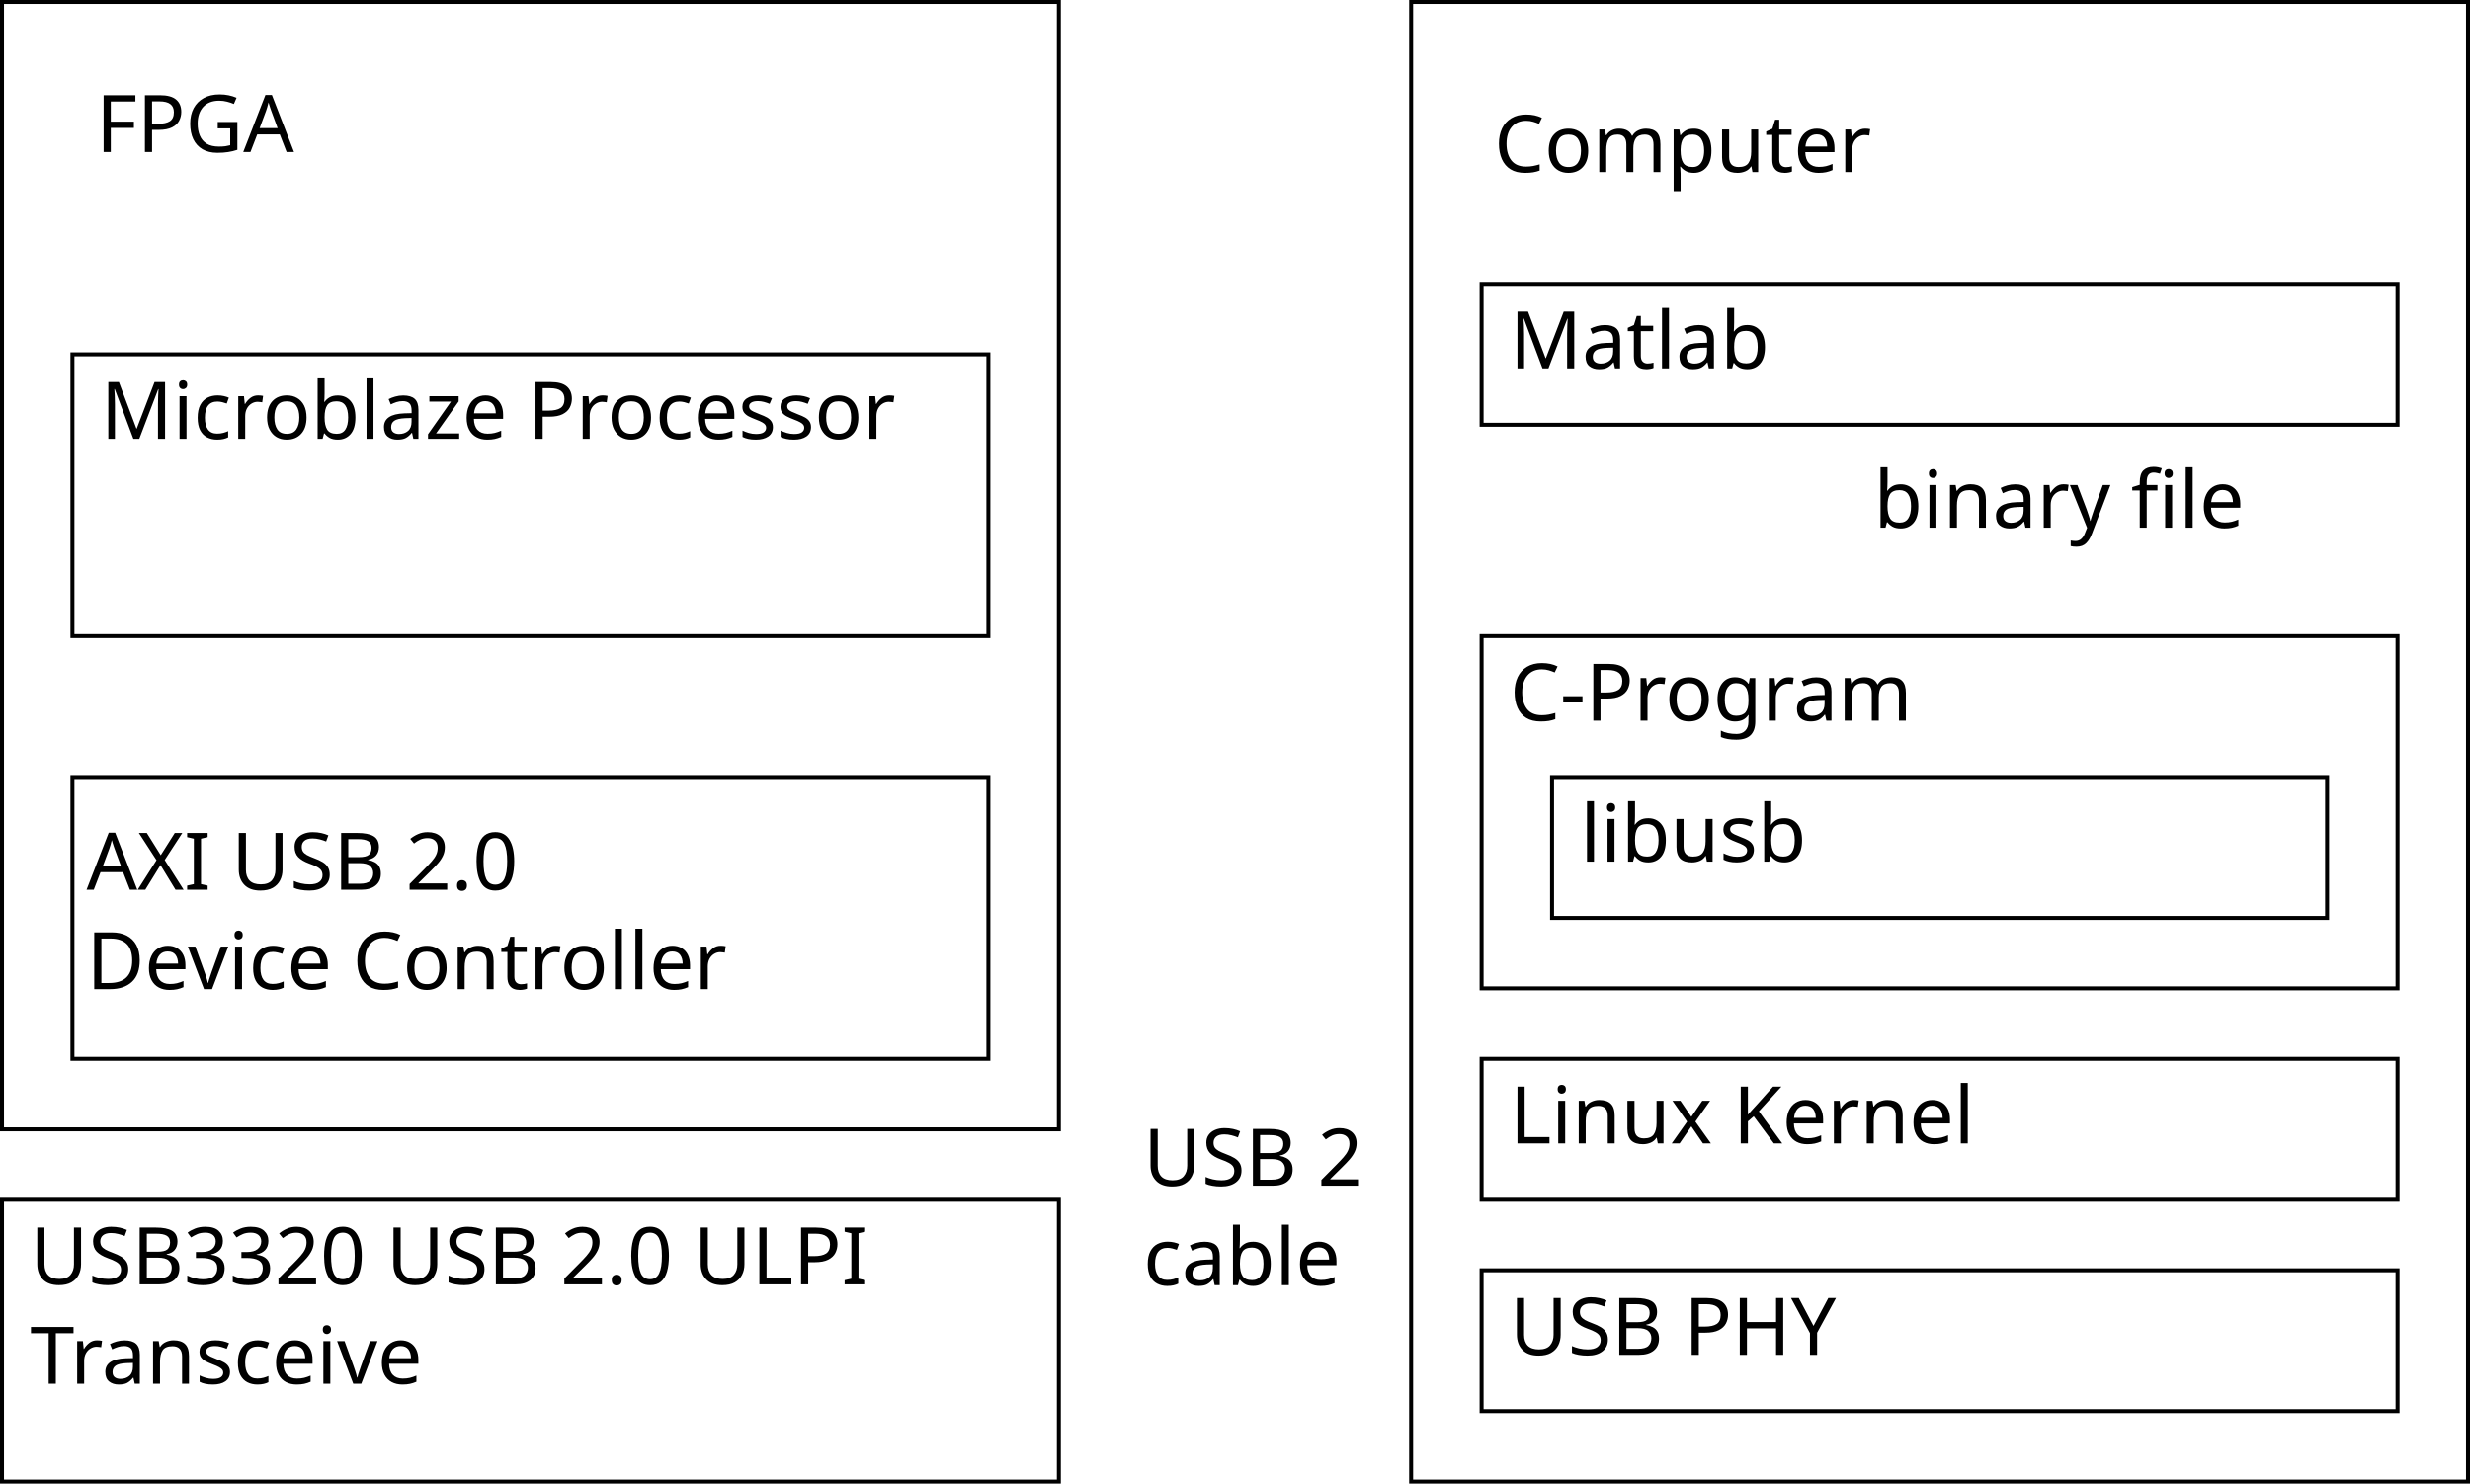
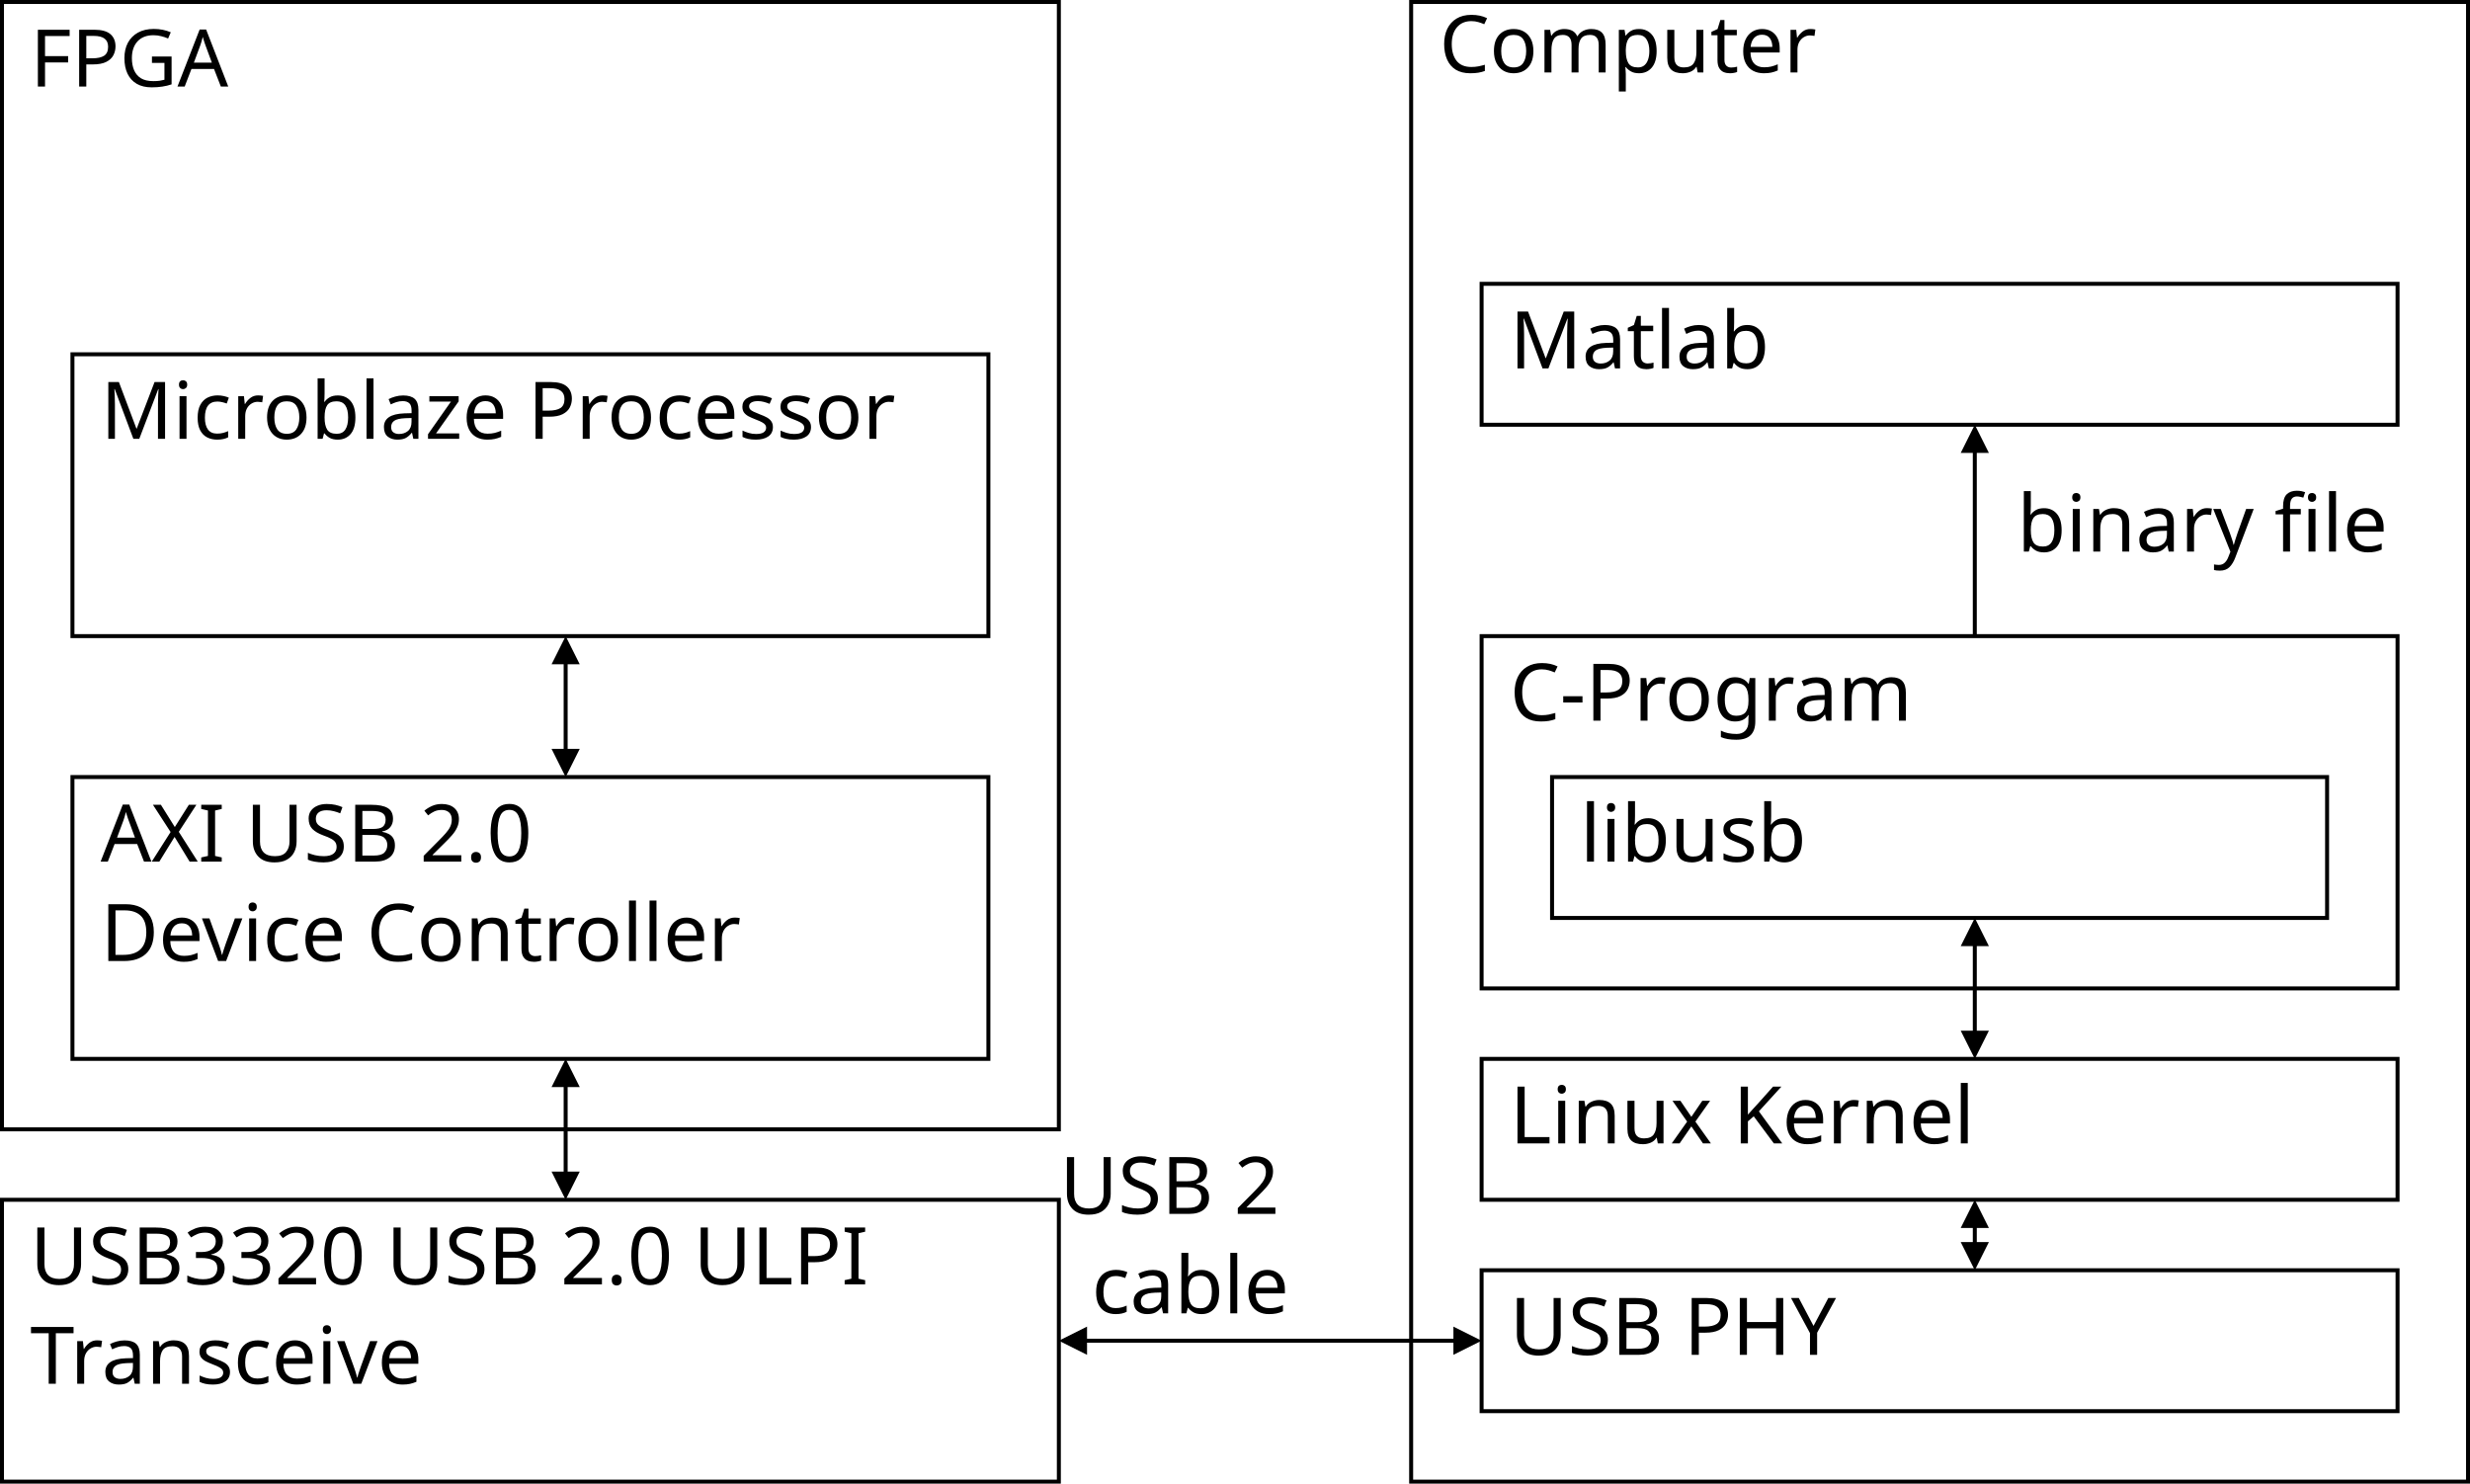
<svg xmlns="http://www.w3.org/2000/svg" width="621.079" height="373.047" id="svg4653" version="1.1">
  <defs id="defs4655" />
-   <g id="layer1" transform="translate(-52.64961,-431.7835)">
-     <rect style="color:#000000;fill:none;stroke:#000000;stroke-width:1;stroke-linecap:butt;stroke-linejoin:miter;stroke-miterlimit:4;stroke-opacity:1;stroke-dasharray:none;stroke-dashoffset:0;marker:none;visibility:visible;display:inline;overflow:visible;enable-background:accumulate" id="rect4663" width="265.748" height="283.465" x="53.15" y="432.283" />
-     <rect style="color:#000000;fill:none;stroke:#000000;stroke-width:1;stroke-linecap:butt;stroke-linejoin:miter;stroke-miterlimit:4;stroke-opacity:1;stroke-dasharray:none;stroke-dashoffset:0;marker:none;visibility:visible;display:inline;overflow:visible;enable-background:accumulate" id="rect5173" width="265.748" height="70.866" x="53.15" y="733.465" />
-     <rect style="color:#000000;fill:none;stroke:#000000;stroke-width:1;stroke-linecap:butt;stroke-linejoin:miter;stroke-miterlimit:4;stroke-opacity:1;stroke-dasharray:none;stroke-dashoffset:0;marker:none;visibility:visible;display:inline;overflow:visible;enable-background:accumulate" id="rect5175" width="230.315" height="70.866" x="70.866" y="627.165" />
-     <text xml:space="preserve" style="font-size:20px;font-style:normal;font-variant:normal;font-weight:normal;font-stretch:normal;line-height:125%;letter-spacing:0px;word-spacing:0px;fill:#000000;fill-opacity:1;stroke:none;font-family:cmr10;-inkscape-font-specification:cmr10" x="60.236" y="754.724" id="text5177">
-       <tspan id="tspan5179" x="60.236" y="754.724">USB3320 USB 2.0 ULPI</tspan>
-       <tspan x="60.236" y="779.724" id="tspan5181">Transceive</tspan>
+   <g id="layer1" transform="translate(-48.49107,-427.8187)">
+     <rect style="color:#000000;fill:none;stroke:#000000;stroke-width:1;stroke-linecap:butt;stroke-linejoin:miter;stroke-miterlimit:4;stroke-opacity:1;stroke-dasharray:none;stroke-dashoffset:0;marker:none;visibility:visible;display:inline;overflow:visible;enable-background:accumulate" id="rect4663" width="265.748" height="283.465" x="48.991" y="428.319" />
+     <rect style="color:#000000;fill:none;stroke:#000000;stroke-width:1;stroke-linecap:butt;stroke-linejoin:miter;stroke-miterlimit:4;stroke-opacity:1;stroke-dasharray:none;stroke-dashoffset:0;marker:none;visibility:visible;display:inline;overflow:visible;enable-background:accumulate" id="rect5173" width="265.748" height="70.866" x="48.991" y="729.5" ry="0" />
+     <rect style="color:#000000;fill:none;stroke:#000000;stroke-width:1;stroke-linecap:butt;stroke-linejoin:miter;stroke-miterlimit:4;stroke-opacity:1;stroke-dasharray:none;stroke-dashoffset:0;marker:none;visibility:visible;display:inline;overflow:visible;enable-background:accumulate" id="rect5175" width="230.315" height="70.866" x="66.708" y="623.201" />
+     <text xml:space="preserve" style="font-size:20px;font-style:normal;font-variant:normal;font-weight:normal;font-stretch:normal;line-height:125%;letter-spacing:0px;word-spacing:0px;fill:#000000;fill-opacity:1;stroke:none;font-family:cmr10;-inkscape-font-specification:cmr10" x="56.078" y="750.76" id="text5177">
+       <tspan id="tspan5179" x="56.078" y="750.76">USB3320 USB 2.0 ULPI</tspan>
+       <tspan x="56.078" y="775.76" id="tspan5181">Transceive</tspan>
    </text>
-     <rect style="color:#000000;fill:none;stroke:#000000;stroke-width:1;stroke-linecap:butt;stroke-linejoin:miter;stroke-miterlimit:4;stroke-opacity:1;stroke-dasharray:none;stroke-dashoffset:0;marker:none;visibility:visible;display:inline;overflow:visible;enable-background:accumulate" id="rect5175-0" width="230.315" height="70.866" x="70.866" y="520.866" />
-     <text xml:space="preserve" style="font-size:20px;font-style:normal;font-variant:normal;font-weight:normal;font-stretch:normal;line-height:125%;letter-spacing:0px;word-spacing:0px;fill:#000000;fill-opacity:1;stroke:none;font-family:cmr10;-inkscape-font-specification:cmr10" x="74.409" y="655.512" id="text5177-5">
-       <tspan x="74.409" y="655.512" id="tspan5181-5">AXI USB 2.0</tspan>
-       <tspan x="74.409" y="680.512" id="tspan5227">Device Controller</tspan>
+     <rect style="color:#000000;fill:none;stroke:#000000;stroke-width:1;stroke-linecap:butt;stroke-linejoin:miter;stroke-miterlimit:4;stroke-opacity:1;stroke-dasharray:none;stroke-dashoffset:0;marker:none;visibility:visible;display:inline;overflow:visible;enable-background:accumulate" id="rect5175-0" width="230.315" height="70.866" x="66.708" y="516.901" />
+     <text xml:space="preserve" style="font-size:20px;font-style:normal;font-variant:normal;font-weight:normal;font-stretch:normal;line-height:125%;letter-spacing:0px;word-spacing:0px;fill:#000000;fill-opacity:1;stroke:none;font-family:cmr10;-inkscape-font-specification:cmr10" x="73.794" y="644.46" id="text5177-5">
+       <tspan x="73.794" y="644.46" id="tspan5181-5">AXI USB 2.0</tspan>
+       <tspan x="73.794" y="669.46" id="tspan5227">Device Controller</tspan>
    </text>
-     <text xml:space="preserve" style="font-size:20px;font-style:normal;font-variant:normal;font-weight:normal;font-stretch:normal;line-height:125%;letter-spacing:0px;word-spacing:0px;fill:#000000;fill-opacity:1;stroke:none;font-family:cmr10;-inkscape-font-specification:cmr10" x="77.953" y="542.126" id="text5229">
-       <tspan id="tspan5231" x="77.953" y="542.126">Microblaze Processor</tspan>
+     <text xml:space="preserve" style="font-size:20px;font-style:normal;font-variant:normal;font-weight:normal;font-stretch:normal;line-height:125%;letter-spacing:0px;word-spacing:0px;fill:#000000;fill-opacity:1;stroke:none;font-family:cmr10;-inkscape-font-specification:cmr10" x="73.794" y="538.161" id="text5229">
+       <tspan id="tspan5231" x="73.794" y="538.161">Microblaze Processor</tspan>
    </text>
    <flowRoot xml:space="preserve" id="flowRoot5233" style="font-size:20px;font-style:normal;font-variant:normal;font-weight:normal;font-stretch:normal;line-height:125%;letter-spacing:0px;word-spacing:0px;fill:#000000;fill-opacity:1;stroke:none;font-family:cmr10;-inkscape-font-specification:cmr10">
      <flowRegion id="flowRegion5235">
        <rect id="rect5237" width="222.857" height="50" x="75.357" y="461.648" />
      </flowRegion>
      <flowPara id="flowPara5239" />
    </flowRoot>
-     <text xml:space="preserve" style="font-size:20px;font-style:normal;font-variant:normal;font-weight:normal;font-stretch:normal;line-height:125%;letter-spacing:0px;word-spacing:0px;fill:#000000;fill-opacity:1;stroke:none;font-family:cmr10;-inkscape-font-specification:cmr10" x="76.772" y="470.009" id="text5241">
-       <tspan id="tspan5243" x="76.772" y="470.009">FPGA</tspan>
+     <text xml:space="preserve" style="font-size:20px;font-style:normal;font-variant:normal;font-weight:normal;font-stretch:normal;line-height:125%;letter-spacing:0px;word-spacing:0px;fill:#000000;fill-opacity:1;stroke:none;font-family:cmr10;-inkscape-font-specification:cmr10" x="56.078" y="449.579" id="text5241">
+       <tspan id="tspan5243" x="56.078" y="449.579">FPGA</tspan>
    </text>
-     <rect style="color:#000000;fill:none;stroke:#000000;stroke-width:1;stroke-linecap:butt;stroke-linejoin:miter;stroke-miterlimit:4;stroke-opacity:1;stroke-dasharray:none;stroke-dashoffset:0;marker:none;visibility:visible;display:inline;overflow:visible;enable-background:accumulate" id="rect4663-3" width="265.748" height="372.047" x="407.48" y="432.283" />
-     <text xml:space="preserve" style="font-size:20px;font-style:normal;font-variant:normal;font-weight:normal;font-stretch:normal;line-height:125%;letter-spacing:0px;word-spacing:0px;fill:#000000;fill-opacity:1;stroke:none;font-family:cmr10;-inkscape-font-specification:cmr10" x="428.344" y="475.06" id="text5263">
-       <tspan id="tspan5265" x="428.344" y="475.06">Computer</tspan>
+     <rect style="color:#000000;fill:none;stroke:#000000;stroke-width:1;stroke-linecap:butt;stroke-linejoin:miter;stroke-miterlimit:4;stroke-opacity:1;stroke-dasharray:none;stroke-dashoffset:0;marker:none;visibility:visible;display:inline;overflow:visible;enable-background:accumulate" id="rect4663-3" width="265.748" height="372.047" x="403.322" y="428.319" />
+     <text xml:space="preserve" style="font-size:20px;font-style:normal;font-variant:normal;font-weight:normal;font-stretch:normal;line-height:125%;letter-spacing:0px;word-spacing:0px;fill:#000000;fill-opacity:1;stroke:none;font-family:cmr10;-inkscape-font-specification:cmr10" x="410.408" y="446.035" id="text5263">
+       <tspan id="tspan5265" x="410.408" y="446.035">Computer</tspan>
    </text>
-     <rect style="color:#000000;fill:none;stroke:#000000;stroke-width:1;stroke-linecap:butt;stroke-linejoin:miter;stroke-miterlimit:4;stroke-opacity:1;stroke-dasharray:none;stroke-dashoffset:0;marker:none;visibility:visible;display:inline;overflow:visible;enable-background:accumulate" id="rect5175-0-4" width="230.315" height="35.433" x="425.197" y="751.181" />
-     <text xml:space="preserve" style="font-size:20px;font-style:normal;font-variant:normal;font-weight:normal;font-stretch:normal;line-height:125%;letter-spacing:0px;word-spacing:0px;fill:#000000;fill-opacity:1;stroke:none;font-family:cmr10;-inkscape-font-specification:cmr10" x="432.283" y="772.441" id="text5285">
-       <tspan id="tspan5287" x="432.283" y="772.441">USB PHY</tspan>
+     <rect style="color:#000000;fill:none;stroke:#000000;stroke-width:1;stroke-linecap:butt;stroke-linejoin:miter;stroke-miterlimit:4;stroke-opacity:1;stroke-dasharray:none;stroke-dashoffset:0;marker:none;visibility:visible;display:inline;overflow:visible;enable-background:accumulate" id="rect5175-0-4" width="230.315" height="35.433" x="421.038" y="747.216" />
+     <text xml:space="preserve" style="font-size:20px;font-style:normal;font-variant:normal;font-weight:normal;font-stretch:normal;line-height:125%;letter-spacing:0px;word-spacing:0px;fill:#000000;fill-opacity:1;stroke:none;font-family:cmr10;-inkscape-font-specification:cmr10" x="428.125" y="768.476" id="text5285">
+       <tspan id="tspan5287" x="428.125" y="768.476">USB PHY</tspan>
    </text>
-     <rect style="color:#000000;fill:none;stroke:#000000;stroke-width:1;stroke-linecap:butt;stroke-linejoin:miter;stroke-miterlimit:4;stroke-opacity:1;stroke-dasharray:none;stroke-dashoffset:0;marker:none;visibility:visible;display:inline;overflow:visible;enable-background:accumulate" id="rect5175-0-4-5" width="230.315" height="35.433" x="425.197" y="698.031" />
-     <text xml:space="preserve" style="font-size:20px;font-style:normal;font-variant:normal;font-weight:normal;font-stretch:normal;line-height:125%;letter-spacing:0px;word-spacing:0px;fill:#000000;fill-opacity:1;stroke:none;font-family:cmr10;-inkscape-font-specification:cmr10" x="432.283" y="719.291" id="text5285-7">
-       <tspan id="tspan5287-5" x="432.283" y="719.291">Linux Kernel</tspan>
+     <rect style="color:#000000;fill:none;stroke:#000000;stroke-width:1;stroke-linecap:butt;stroke-linejoin:miter;stroke-miterlimit:4;stroke-opacity:1;stroke-dasharray:none;stroke-dashoffset:0;marker:none;visibility:visible;display:inline;overflow:visible;enable-background:accumulate" id="rect5175-0-4-5" width="230.315" height="35.433" x="421.038" y="694.067" />
+     <text xml:space="preserve" style="font-size:20px;font-style:normal;font-variant:normal;font-weight:normal;font-stretch:normal;line-height:125%;letter-spacing:0px;word-spacing:0px;fill:#000000;fill-opacity:1;stroke:none;font-family:cmr10;-inkscape-font-specification:cmr10" x="428.125" y="715.327" id="text5285-7">
+       <tspan id="tspan5287-5" x="428.125" y="715.327">Linux Kernel</tspan>
    </text>
-     <text xml:space="preserve" style="font-size:20px;font-style:normal;font-variant:normal;font-weight:normal;font-stretch:normal;line-height:125%;letter-spacing:0px;word-spacing:0px;fill:#000000;fill-opacity:1;stroke:none;font-family:cmr10;-inkscape-font-specification:cmr10" x="450" y="648.425" id="text5285-75">
-       <tspan id="tspan5287-9" x="450" y="648.425">libusb</tspan>
+     <text xml:space="preserve" style="font-size:20px;font-style:normal;font-variant:normal;font-weight:normal;font-stretch:normal;line-height:125%;letter-spacing:0px;word-spacing:0px;fill:#000000;fill-opacity:1;stroke:none;font-family:cmr10;-inkscape-font-specification:cmr10" x="445.841" y="644.46" id="text5285-75">
+       <tspan id="tspan5287-9" x="445.841" y="644.46">libusb</tspan>
    </text>
-     <rect style="color:#000000;fill:none;stroke:#000000;stroke-width:1;stroke-linecap:butt;stroke-linejoin:miter;stroke-miterlimit:4;stroke-opacity:1;stroke-dasharray:none;stroke-dashoffset:0;marker:none;visibility:visible;display:inline;overflow:visible;enable-background:accumulate" id="rect5175-0-4-4" width="230.315" height="88.583" x="425.197" y="591.732" />
-     <text xml:space="preserve" style="font-size:20px;font-style:normal;font-variant:normal;font-weight:normal;font-stretch:normal;line-height:125%;letter-spacing:0px;word-spacing:0px;fill:#000000;fill-opacity:1;stroke:none;font-family:cmr10;-inkscape-font-specification:cmr10" x="432.283" y="612.992" id="text5285-8">
-       <tspan id="tspan5287-1" x="432.283" y="612.992">C-Program</tspan>
+     <rect style="color:#000000;fill:none;stroke:#000000;stroke-width:1;stroke-linecap:butt;stroke-linejoin:miter;stroke-miterlimit:4;stroke-opacity:1;stroke-dasharray:none;stroke-dashoffset:0;marker:none;visibility:visible;display:inline;overflow:visible;enable-background:accumulate" id="rect5175-0-4-4" width="230.315" height="88.583" x="421.038" y="587.768" />
+     <text xml:space="preserve" style="font-size:20px;font-style:normal;font-variant:normal;font-weight:normal;font-stretch:normal;line-height:125%;letter-spacing:0px;word-spacing:0px;fill:#000000;fill-opacity:1;stroke:none;font-family:cmr10;-inkscape-font-specification:cmr10" x="428.125" y="609.027" id="text5285-8">
+       <tspan id="tspan5287-1" x="428.125" y="609.027">C-Program</tspan>
    </text>
-     <rect style="color:#000000;fill:none;stroke:#000000;stroke-width:1;stroke-linecap:butt;stroke-linejoin:miter;stroke-miterlimit:4;stroke-opacity:1;stroke-dasharray:none;stroke-dashoffset:0;marker:none;visibility:visible;display:inline;overflow:visible;enable-background:accumulate" id="rect5175-0-4-51" width="230.315" height="35.433" x="425.197" y="503.15" />
-     <text xml:space="preserve" style="font-size:20px;font-style:normal;font-variant:normal;font-weight:normal;font-stretch:normal;line-height:125%;letter-spacing:0px;word-spacing:0px;fill:#000000;fill-opacity:1;stroke:none;font-family:cmr10;-inkscape-font-specification:cmr10" x="432.283" y="524.409" id="text5285-9">
-       <tspan id="tspan5287-6" x="432.283" y="524.409">Matlab</tspan>
+     <rect style="color:#000000;fill:none;stroke:#000000;stroke-width:1;stroke-linecap:butt;stroke-linejoin:miter;stroke-miterlimit:4;stroke-opacity:1;stroke-dasharray:none;stroke-dashoffset:0;marker:none;visibility:visible;display:inline;overflow:visible;enable-background:accumulate" id="rect5175-0-4-51" width="230.315" height="35.433" x="421.038" y="499.185" />
+     <text xml:space="preserve" style="font-size:20px;font-style:normal;font-variant:normal;font-weight:normal;font-stretch:normal;line-height:125%;letter-spacing:0px;word-spacing:0px;fill:#000000;fill-opacity:1;stroke:none;font-family:cmr10;-inkscape-font-specification:cmr10" x="428.125" y="520.445" id="text5285-9">
+       <tspan id="tspan5287-6" x="428.125" y="520.445">Matlab</tspan>
    </text>
-     <rect style="color:#000000;fill:none;stroke:#000000;stroke-width:1;stroke-linecap:butt;stroke-linejoin:miter;stroke-miterlimit:4;stroke-opacity:1;stroke-dasharray:none;stroke-dashoffset:0;marker:none;visibility:visible;display:inline;overflow:visible;enable-background:accumulate" id="rect5346" width="194.882" height="35.433" x="442.913" y="627.165" />
-     <text xml:space="preserve" style="font-size:20px;font-style:normal;font-variant:normal;font-weight:normal;font-stretch:normal;line-height:125%;letter-spacing:0px;word-spacing:0px;fill:#000000;fill-opacity:1;stroke:none;font-family:cmr10;-inkscape-font-specification:cmr10" x="523.803" y="564.458" id="text5348">
-       <tspan id="tspan5350" x="523.803" y="564.458">binary file</tspan>
+     <rect style="color:#000000;fill:none;stroke:#000000;stroke-width:1;stroke-linecap:butt;stroke-linejoin:miter;stroke-miterlimit:4;stroke-opacity:1;stroke-dasharray:none;stroke-dashoffset:0;marker:none;visibility:visible;display:inline;overflow:visible;enable-background:accumulate" id="rect5346" width="194.882" height="35.433" x="438.755" y="623.201" />
+     <text xml:space="preserve" style="font-size:20px;font-style:normal;font-variant:normal;font-weight:normal;font-stretch:normal;line-height:125%;letter-spacing:0px;word-spacing:0px;fill:#000000;fill-opacity:1;stroke:none;font-family:cmr10;-inkscape-font-specification:cmr10" x="555.684" y="566.508" id="text5348">
+       <tspan id="tspan5350" x="555.684" y="566.508">binary file</tspan>
    </text>
-     <text xml:space="preserve" style="font-size:20px;font-style:normal;font-variant:normal;font-weight:normal;font-stretch:normal;line-height:125%;letter-spacing:0px;word-spacing:0px;fill:#000000;fill-opacity:1;stroke:none;font-family:cmr10;-inkscape-font-specification:cmr10" x="340.157" y="729.921" id="text5352">
-       <tspan id="tspan5354" x="340.157" y="729.921">USB 2</tspan>
-       <tspan x="340.157" y="754.921" id="tspan5356">cable</tspan>
+     <text xml:space="preserve" style="font-size:20px;font-style:normal;font-variant:normal;font-weight:normal;font-stretch:normal;line-height:125%;letter-spacing:0px;word-spacing:0px;fill:#000000;fill-opacity:1;stroke:none;font-family:cmr10;-inkscape-font-specification:cmr10" x="360.802" y="733.043" id="text5352">
+       <tspan id="tspan5354" x="360.802" y="733.043" style="text-align:center;text-anchor:middle">USB 2</tspan>
+       <tspan x="360.802" y="758.043" id="tspan5356" style="text-align:center;text-anchor:middle">cable</tspan>
    </text>
+     <path style="fill:none;stroke:#000000;stroke-width:1px;stroke-linecap:butt;stroke-linejoin:miter;stroke-opacity:1" d="m 417.495,764.933 -99.213,0" id="path3024" />
+     <path style="fill:#000000;fill-opacity:1;stroke:none" d="m 314.739,764.933 7.087,-3.543 0,7.087 -7.087,-3.543" id="path3026" />
+     <path style="fill:#000000;fill-opacity:1;stroke:none" d="m 421.038,764.933 -7.087,-3.543 0,7.087 7.087,-3.543" id="path3026-9" />
+     <path style="fill:none;stroke:#000000;stroke-width:1px;stroke-linecap:butt;stroke-linejoin:miter;stroke-opacity:1" d="m 138.074,265.827 0,28.346" id="path3814" transform="translate(52.64961,431.7835)" />
+     <path style="fill:none;stroke:#000000;stroke-width:1px;stroke-linecap:butt;stroke-linejoin:miter;stroke-opacity:1" d="m 138.074,187.874 0,-28.346" id="path3818" transform="translate(52.64961,431.7835)" />
+     <path style="fill:none;stroke:#000000;stroke-width:1px;stroke-linecap:butt;stroke-linejoin:miter;stroke-opacity:1" d="m 492.404,258.74 0,-28.346" id="path3820" transform="translate(52.64961,431.7835)" />
+     <path style="fill:none;stroke:#000000;stroke-width:1px;stroke-linecap:butt;stroke-linejoin:miter;stroke-opacity:1" d="m 492.404,311.89 0,-10.63" id="path3822" transform="translate(52.64961,431.7835)" />
+     <path style="fill:none;stroke:#000000;stroke-width:1px;stroke-linecap:butt;stroke-linejoin:miter;stroke-opacity:1" d="m 492.404,155.984 0,-49.606" id="path3824" transform="translate(52.64961,431.7835)" />
+     <path style="fill:#000000;fill-opacity:1;stroke:none" d="m 138.074,155.984 3.543,7.087 -7.087,0 3.543,-7.087" id="path3826" transform="translate(52.64961,431.7835)" />
+     <path style="fill:#000000;fill-opacity:1;stroke:none" d="m 190.723,694.067 3.543,7.087 -7.087,0 3.543,-7.087" id="path3826-9" />
+     <path style="fill:#000000;fill-opacity:1;stroke:none" d="m 545.054,729.5 3.543,7.087 -7.087,0 3.543,-7.087" id="path3826-3" />
+     <path style="fill:#000000;fill-opacity:1;stroke:none" d="m 545.054,658.634 3.543,7.087 -7.087,0 3.543,-7.087" id="path3826-7" />
+     <path style="fill:#000000;fill-opacity:1;stroke:none" d="m 545.054,534.618 3.543,7.087 -7.087,0 3.543,-7.087" id="path3826-4" />
+     <path style="fill:#000000;fill-opacity:1;stroke:none" d="m 190.723,623.201 3.543,-7.087 -7.087,0 3.543,7.087" id="path3826-49" />
+     <path style="fill:#000000;fill-opacity:1;stroke:none" d="m 190.723,729.5 3.543,-7.087 -7.087,0 3.543,7.087" id="path3826-49-4" />
+     <path style="fill:#000000;fill-opacity:1;stroke:none" d="m 545.054,747.216 3.543,-7.087 -7.087,0 3.543,7.087" id="path3826-49-6" />
+     <path style="fill:#000000;fill-opacity:1;stroke:none" d="m 545.054,694.067 3.543,-7.087 -7.087,0 3.543,7.087" id="path3826-49-0" />
  </g>
</svg>
